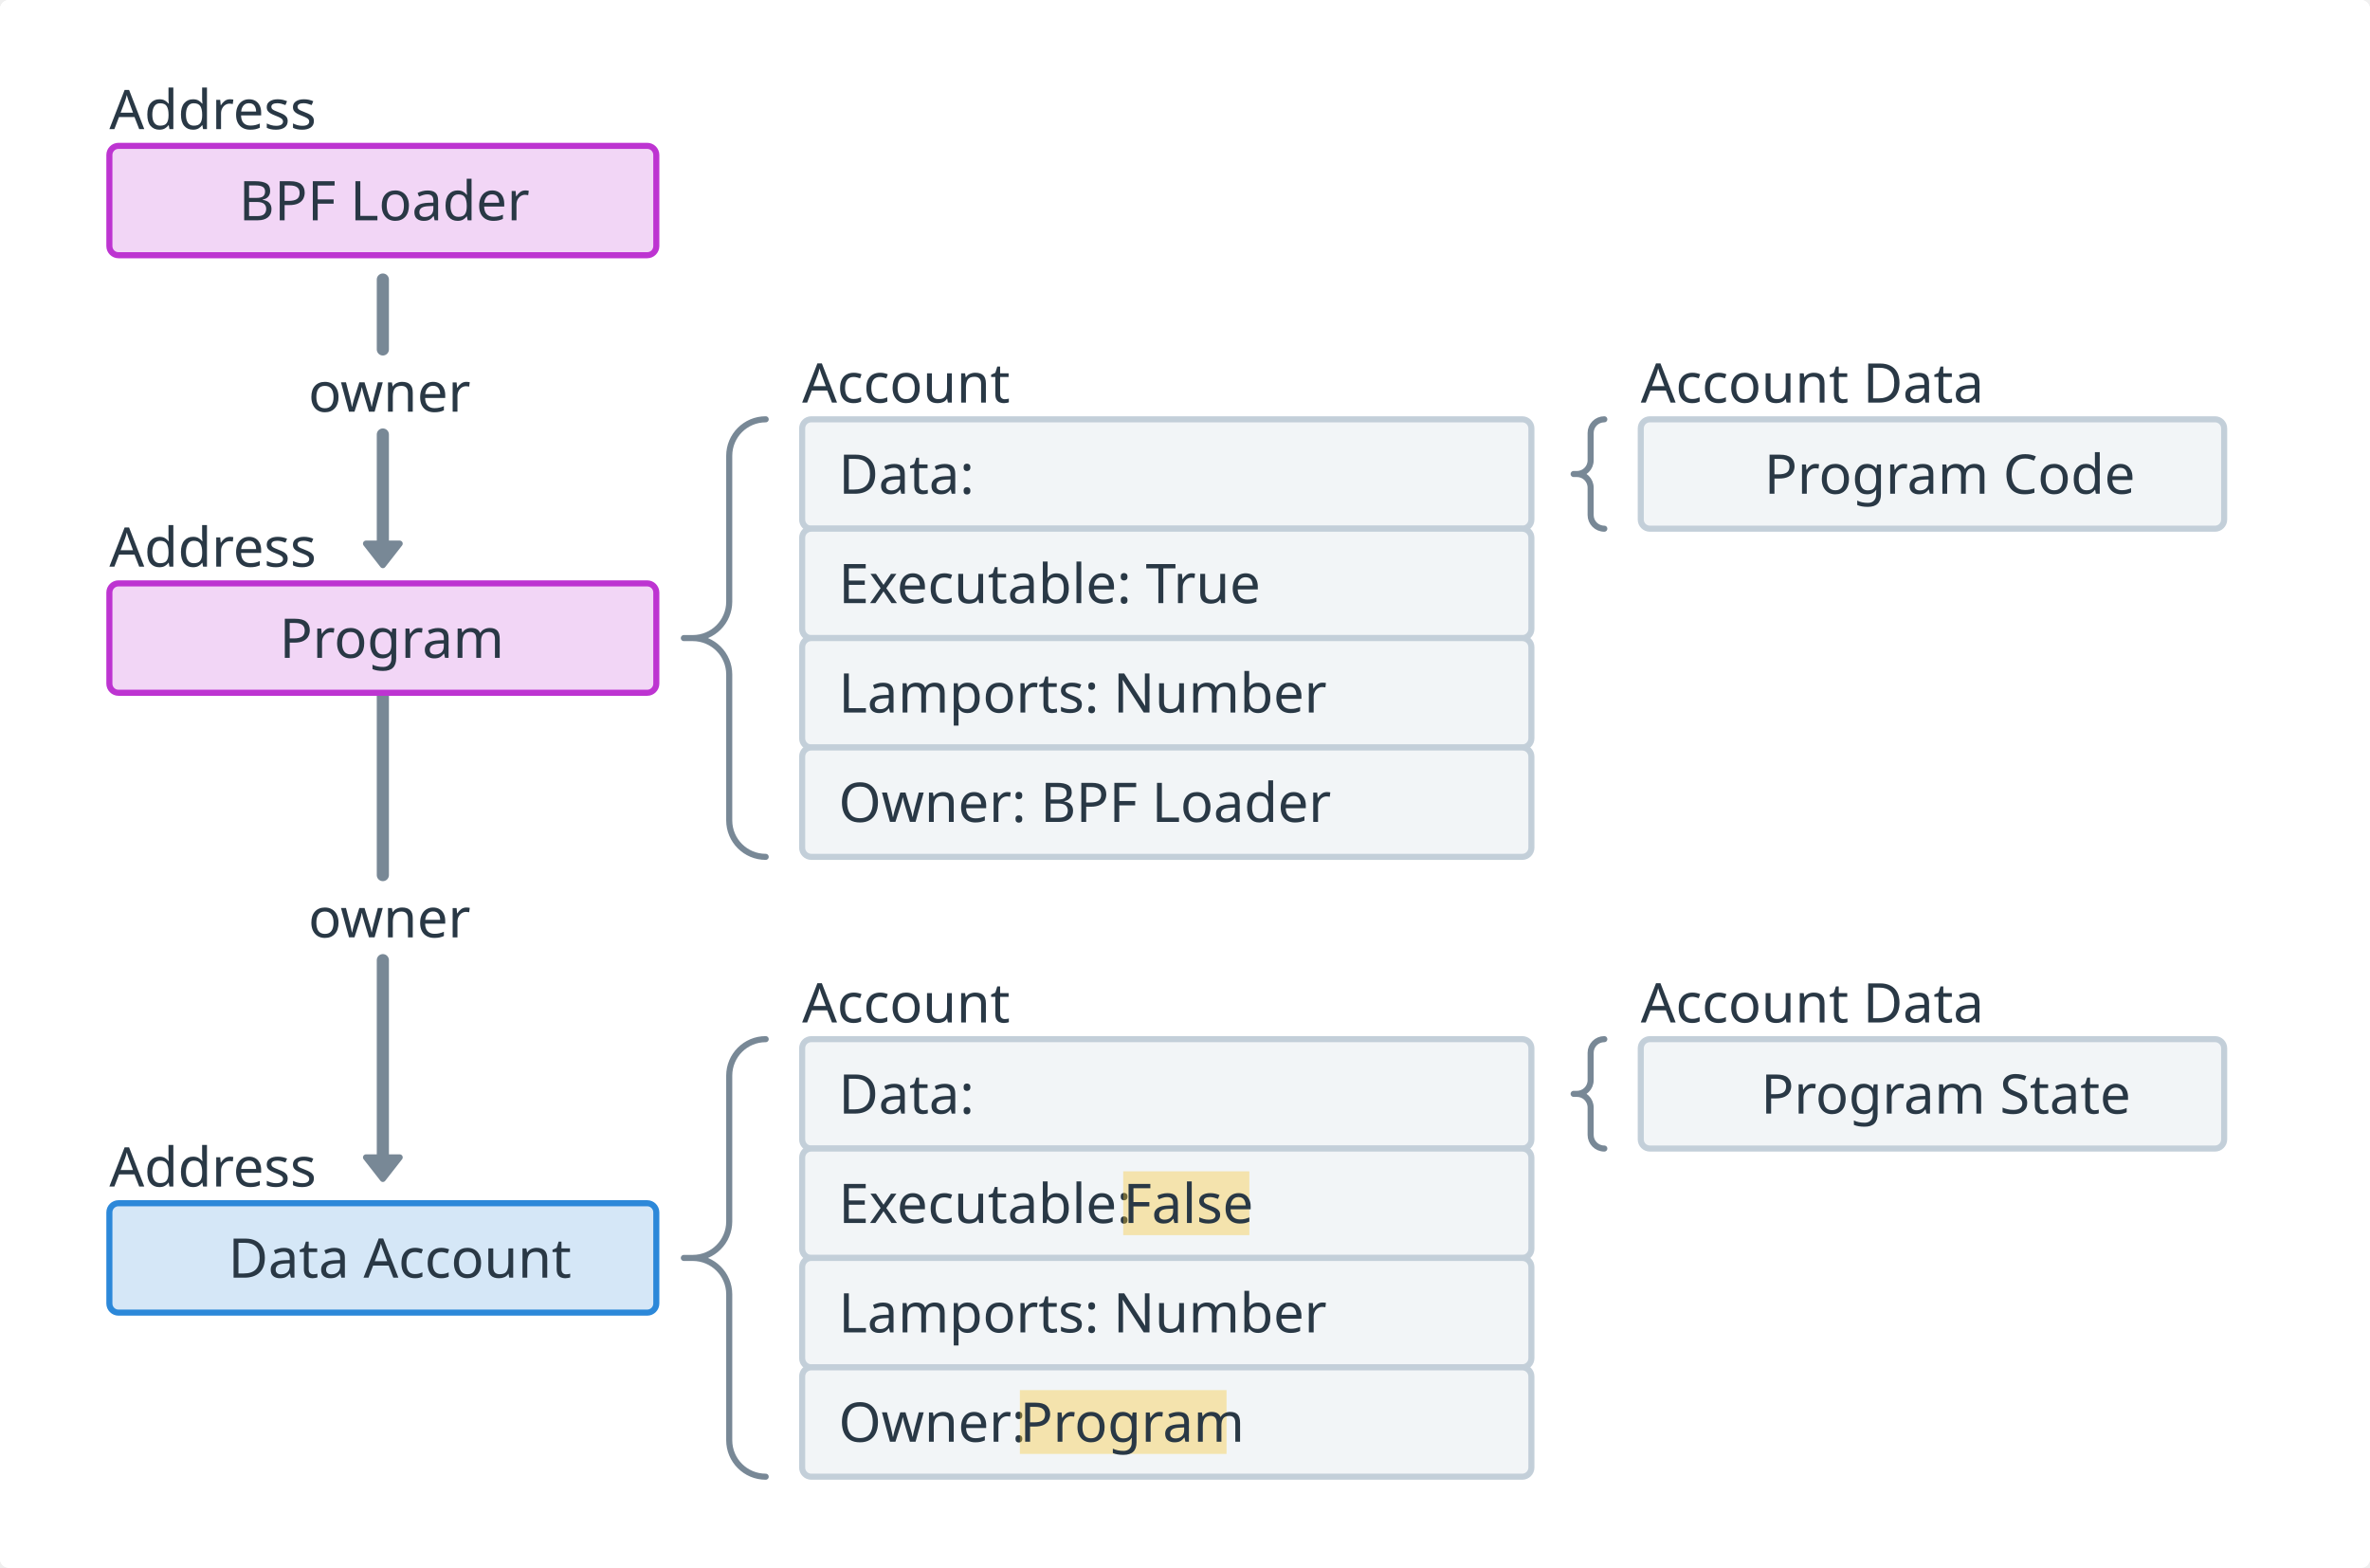
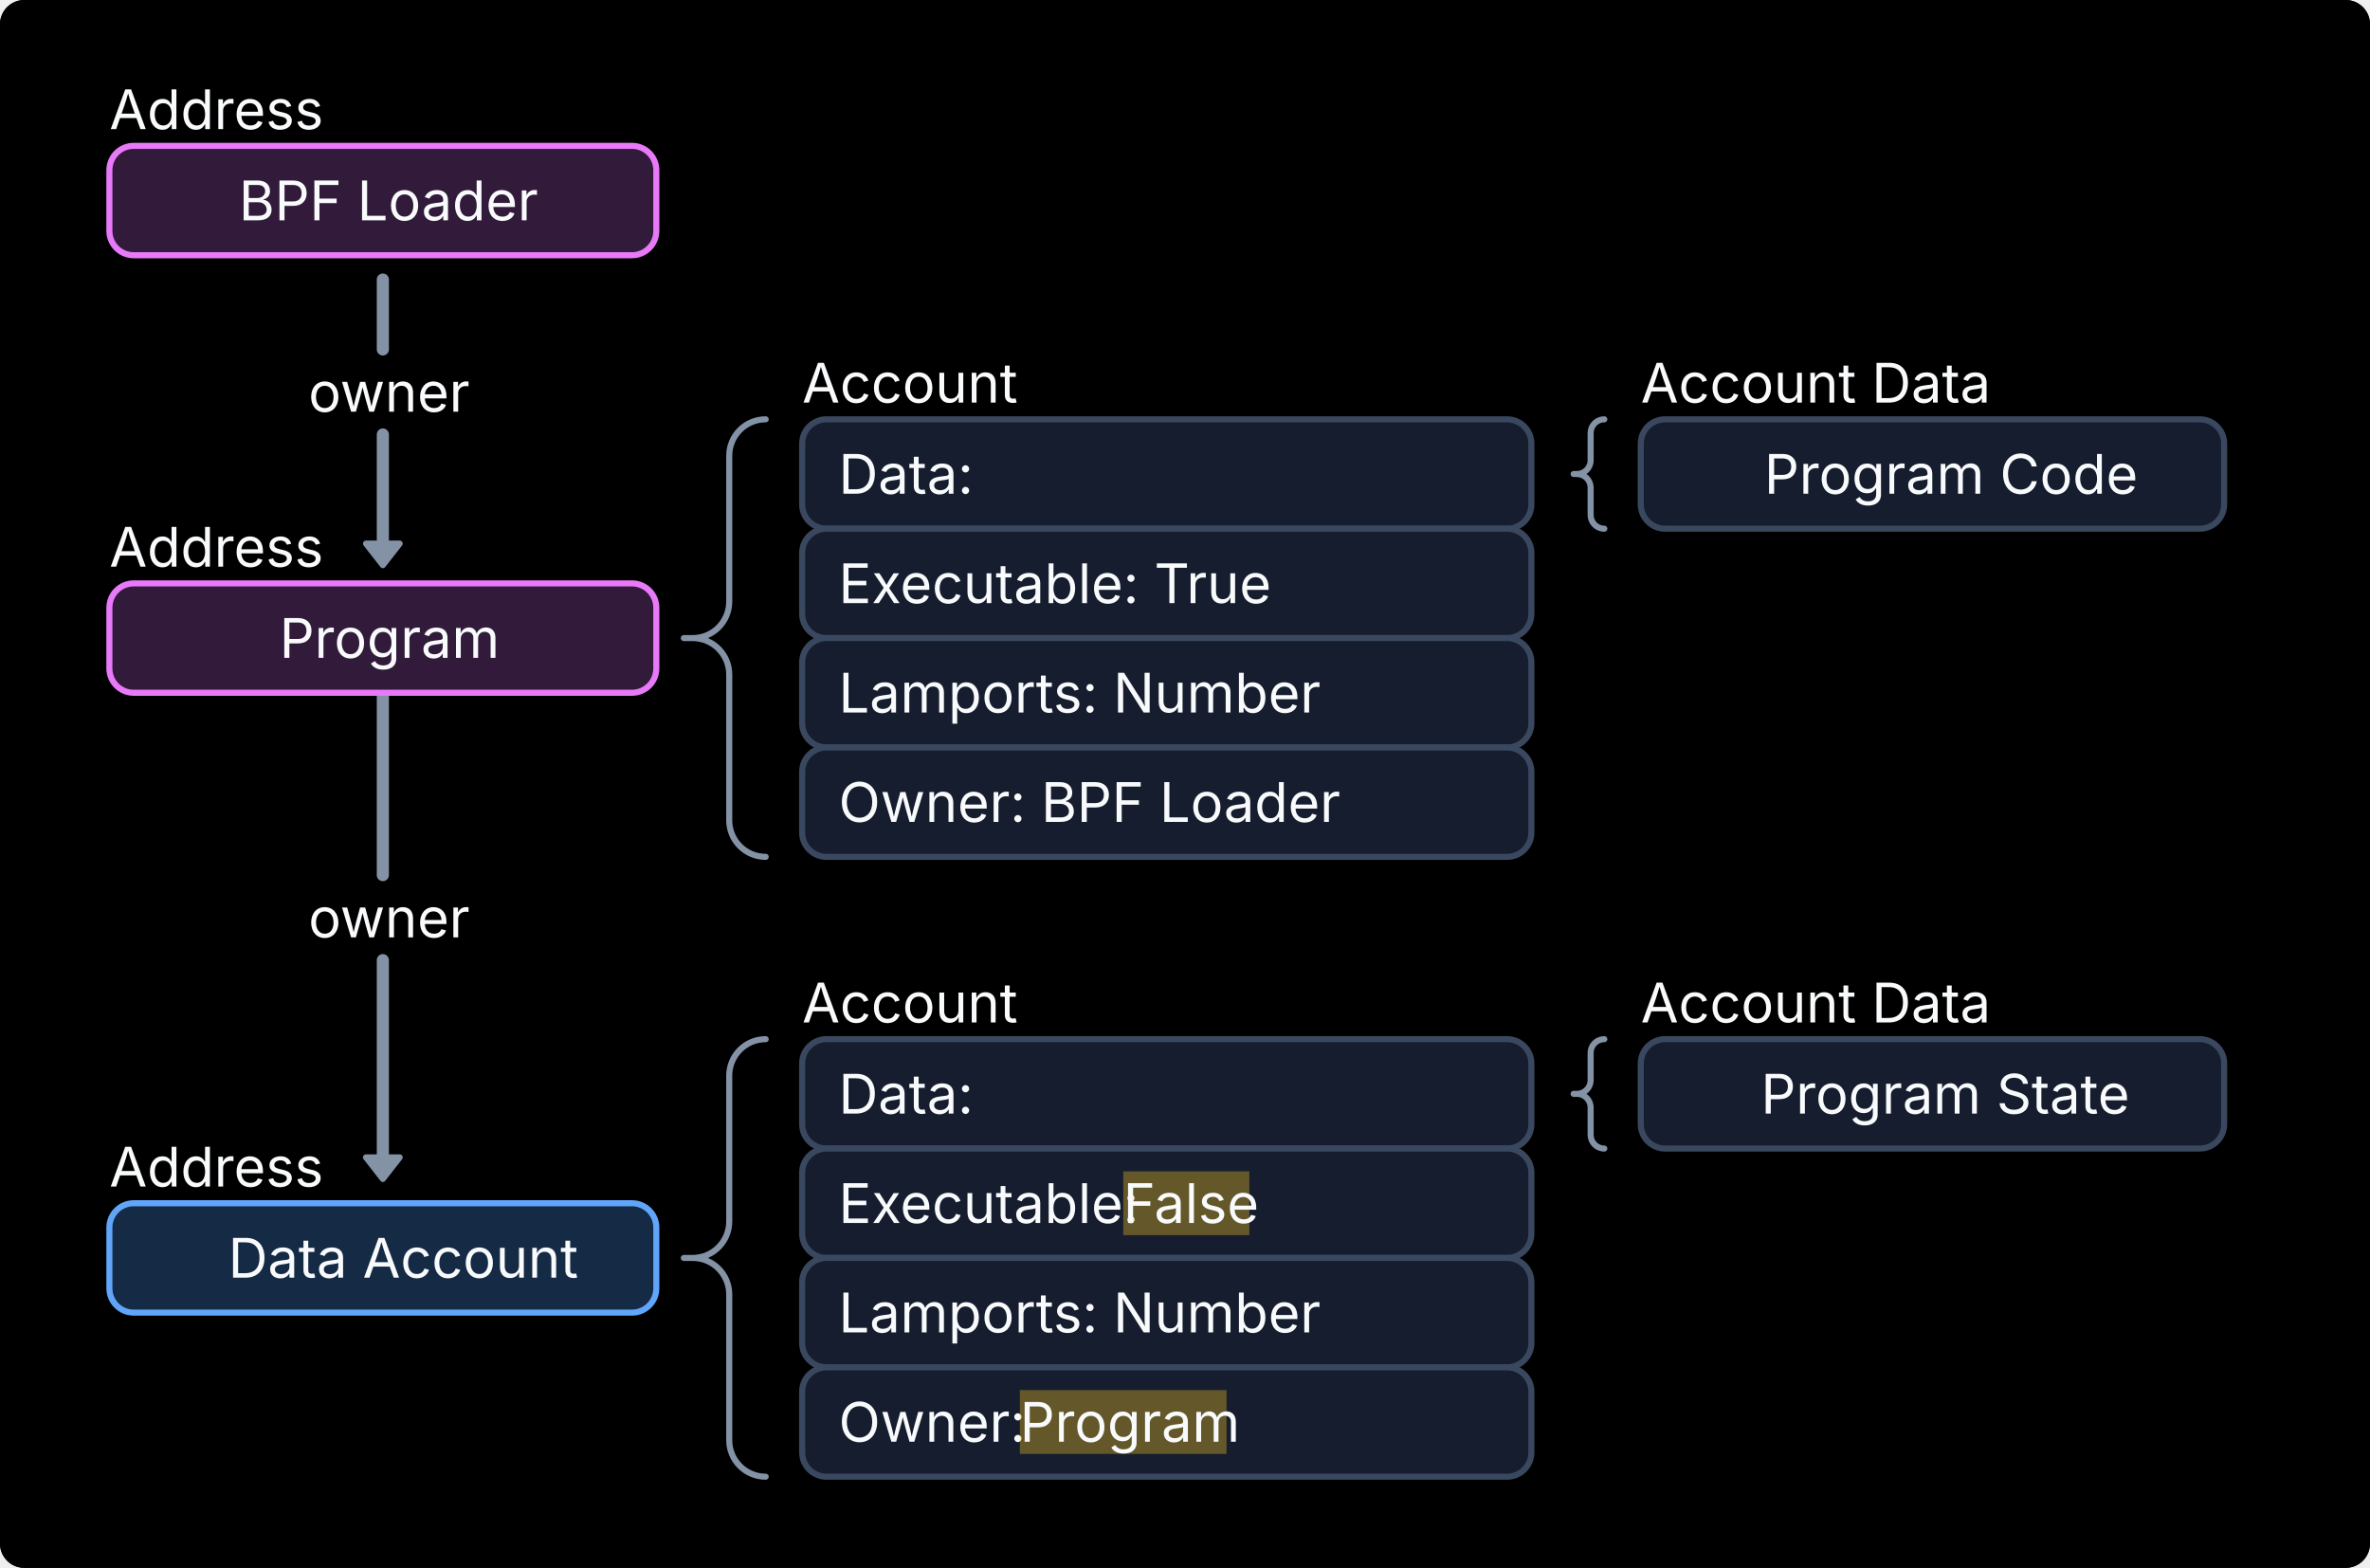
<svg xmlns="http://www.w3.org/2000/svg" version="1.1" viewBox="-168 72 780 516" width="780px" height="516px">
  <defs>
-     <style>@font-face{
-     font-family:"DIN Next";
-     font-weight: 400;
-     src:url("https://whimsical.com/fonts/139e8e25-0eea-4cb4-a5d4-79048803e73d.eot?#iefix");
-     src:url("https://whimsical.com/fonts/139e8e25-0eea-4cb4-a5d4-79048803e73d.eot?#iefix") format("eot"),url("https://whimsical.com/fonts/094b15e3-94bd-435b-a595-d40edfde661a.woff2") format("woff2"),url("https://whimsical.com/fonts/7e5fbe11-4858-4bd1-9ec6-a1d9f9d227aa.woff") format("woff"),url("https://whimsical.com/fonts/0f11eff9-9f05-46f5-9703-027c510065d7.ttf") format("truetype"),url("https://whimsical.com/fonts/48b61978-3f30-4274-823c-5cdcd1876918.svg#48b61978-3f30-4274-823c-5cdcd1876918") format("svg");
- }
- @font-face{
-     font-family:"DIN Next";
-     font-weight: 400;
-     font-style: italic;
-     src:url("https://whimsical.com/fonts/df24d5e8-5087-42fd-99b1-b16042d666c8.eot?#iefix");
-     src:url("https://whimsical.com/fonts/df24d5e8-5087-42fd-99b1-b16042d666c8.eot?#iefix") format("eot"),url("https://whimsical.com/fonts/46251881-ffe9-4bfb-99c7-d6ce3bebaf3e.woff2") format("woff2"),url("https://whimsical.com/fonts/790ebbf2-62c5-4a32-946f-99d405f9243e.woff") format("woff"),url("https://whimsical.com/fonts/d28199e6-0f4a-42df-97f4-606701c6f75a.ttf") format("truetype"),url("https://whimsical.com/fonts/37a462c0-d86e-492c-b9ab-35e6bd417f6c.svg#37a462c0-d86e-492c-b9ab-35e6bd417f6c") format("svg");
- }
- @font-face{
-     font-weight: 500;
-     font-family:"DIN Next";
-     src:url("https://whimsical.com/fonts/c5b058fc-55ce-4e06-a175-5c7d9a7e90f4.eot?#iefix");
-     src:url("https://whimsical.com/fonts/c5b058fc-55ce-4e06-a175-5c7d9a7e90f4.eot?#iefix") format("eot"),url("https://whimsical.com/fonts/7b29ae40-30ff-4f99-a2b9-cde88669fa2f.woff2") format("woff2"),url("https://whimsical.com/fonts/bf73077c-e354-4562-a085-f4703eb1d653.woff") format("woff"),url("https://whimsical.com/fonts/0ffa6947-5317-4d07-b525-14d08a028821.ttf") format("truetype"),url("https://whimsical.com/fonts/9e423e45-5450-4991-a157-dbe6cf61eb4e.svg#9e423e45-5450-4991-a157-dbe6cf61eb4e") format("svg");
- }
- @font-face{
-     font-family:"DIN Next";
-     font-weight: 500;
-     font-style: italic;
-     src:url("https://whimsical.com/fonts/9897c008-fd65-48a4-afc7-36de2fea97b9.eot?#iefix");
-     src:url("https://whimsical.com/fonts/9897c008-fd65-48a4-afc7-36de2fea97b9.eot?#iefix") format("eot"),url("https://whimsical.com/fonts/c7717981-647d-4b76-8817-33062e42d11f.woff2") format("woff2"),url("https://whimsical.com/fonts/b852cd4c-1255-40b1-a2be-73a9105b0155.woff") format("woff"),url("https://whimsical.com/fonts/821b00ad-e741-4e2d-af1a-85594367c8a2.ttf") format("truetype"),url("https://whimsical.com/fonts/d3e3b689-a6b0-45f2-b279-f5e194f87409.svg#d3e3b689-a6b0-45f2-b279-f5e194f87409") format("svg");
- }
- @font-face{
-     font-weight: 700;
-     font-family:"DIN Next";
-     src:url("https://whimsical.com/fonts/81cd3b08-fd39-4ae3-8d05-9d24709eba84.eot?#iefix");
-     src:url("https://whimsical.com/fonts/81cd3b08-fd39-4ae3-8d05-9d24709eba84.eot?#iefix") format("eot"),url("https://whimsical.com/fonts/31704504-4671-47a6-a61e-397f07410d91.woff2") format("woff2"),url("https://whimsical.com/fonts/b8a280da-481f-44a0-8d9c-1bc64bd7227c.woff") format("woff"),url("https://whimsical.com/fonts/276d122a-0fab-447b-9fc0-5d7fb0eafce2.ttf") format("truetype"),url("https://whimsical.com/fonts/8fb8273a-8213-4928-808b-b5bfaf3fd7e9.svg#8fb8273a-8213-4928-808b-b5bfaf3fd7e9") format("svg");
- }
- @font-face{
-     font-family:"DIN Next";
-     font-weight: 700;
-     font-style: italic;
-     src:url("https://whimsical.com/fonts/00cc6df3-ed32-4004-8dd8-1c576600a408.eot?#iefix");
-     src:url("https://whimsical.com/fonts/00cc6df3-ed32-4004-8dd8-1c576600a408.eot?#iefix") format("eot"),url("https://whimsical.com/fonts/4132c4c8-680c-4d6d-9251-a2da38503bbd.woff2") format("woff2"),url("https://whimsical.com/fonts/366401fe-6df4-47be-8f55-8a411cff0dd2.woff") format("woff"),url("https://whimsical.com/fonts/dbe4f7ba-fc16-44a6-a577-571620e9edaf.ttf") format("truetype"),url("https://whimsical.com/fonts/f874edca-ee87-4ccf-8b1d-921fbc3c1c36.svg#f874edca-ee87-4ccf-8b1d-921fbc3c1c36") format("svg");
- }
- 
- @font-face {
-     font-family: 'PFDINMonoPro';
-     src:url('https://whimsical.com/fonts/PFDINMonoPro-Regular.woff') format('woff');
-     font-weight: 400;
- }
- @font-face {
-     font-family: 'PFDINMonoPro';
-     src:url('https://whimsical.com/fonts/PFDINMonoPro-Italic.woff') format('woff');
-     font-style: italic;
-     font-weight: 400;
- }
- @font-face {
-     font-family: 'PFDINMonoPro';
-     src:url('https://whimsical.com/fonts/PFDINMonoPro-Bold.woff') format('woff');
-     font-weight: 700;
- }
- @font-face {
-     font-family: 'PFDINMonoPro';
-     src:url('https://whimsical.com/fonts/PFDINMonoPro-BoldItalic.woff') format('woff');
-     font-style: italic;
-     font-weight: 700;
- }
- * {-webkit-font-smoothing: auto; -moz-osx-font-smoothing: auto;}@media print { svg { width: 100%; height: 100%; } }</style>
+     <style>text{font-family:Diatype,Inter,ui-sans-serif,system-ui,sans-serif}</style>
    <g>
      <filter id="white-fill-shadow" y="-50%" height="200%">
        <feDropShadow dx="0" dy="2" stdDeviation="6" flood-opacity="0.03" flood-color="#000000" />
      </filter>
      <filter id="light-gray-fill-shadow" y="-50%" height="200%">
        <feDropShadow dx="0" dy="2" stdDeviation="6" flood-opacity="0.09" flood-color="#000000" />
      </filter>
      <filter id="yellow-fill-shadow" y="-50%" height="200%">
        <feDropShadow dx="0" dy="2" stdDeviation="6" flood-opacity="0.12" flood-color="#000000" />
      </filter>
      <filter id="fill-shadow" y="-50%" height="200%">
        <feDropShadow dx="0" dy="2" stdDeviation="6" flood-opacity="0.16" flood-color="#000000" />
      </filter>
      <filter id="frame-shadow" y="-50%" height="200%">
        <feDropShadow dx="0" dy="3" stdDeviation="8" flood-opacity="0.06" flood-color="#000000" />
      </filter>
      <filter id="button-shadow" y="-50%" height="200%">
        <feDropShadow dx="0" dy="2" stdDeviation="6" flood-opacity="0.03" flood-color="#000000" />
      </filter>
      <filter id="button-hover-shadow" y="-50%" height="200%">
        <feDropShadow dx="0" dy="2" stdDeviation="6" flood-opacity="0.08" flood-color="#000000" />
      </filter>
      <filter id="badge-shadow" y="-50%" height="200%">
        <feDropShadow dx="0" dy="2" stdDeviation="6" flood-opacity="0.08" flood-color="#000000" />
      </filter>
    </g>
  </defs>
  <g>
-     <rect x="-168" y="72" width="780" height="516" rx="3" ry="3" fill="#FFFFFF" filter="url(#white-fill-shadow)" />
+     <rect x="-168" y="72" width="780" height="516" rx="8" ry="8" fill="#000000" filter="url(#white-fill-shadow)" />
    <g>
-       <rect x="-168" y="72" width="780" height="516" rx="3" ry="3" fill="#FFFFFF" />
+       <rect x="-168" y="72" width="780" height="516" rx="8" ry="8" fill="#000000" />
    </g>
    <g>
      <g>
        <g class="content">
          <g>
            <g>
              <g>
                <g>
                  <g />
-                   <text fill="#293845" hover-props="{}">
-                     <tspan x="96" y="348.5" font-family="DIN Next, system-ui, sans-serif" font-size="18" font-style="normal" font-weight="normal">Account</tspan>
-                   </text>
-                 </g>
-               </g>
-             </g>
-           </g>
-         </g>
-       </g>
-       <g>
-         <g class="content">
-           <g>
-             <g>
-               <g>
-                 <g>
-                   <g />
-                   <text fill="#293845" hover-props="{}">
-                     <tspan x="-132" y="258.5" font-family="DIN Next, system-ui, sans-serif" font-size="18" font-style="normal" font-weight="normal">Address</tspan>
-                   </text>
-                 </g>
-               </g>
-             </g>
-           </g>
-         </g>
-       </g>
-       <g>
-         <g class="content">
-           <g>
-             <g>
-               <g>
-                 <g>
-                   <g />
-                   <text fill="#293845" hover-props="{}">
-                     <tspan x="-132" y="114.5" font-family="DIN Next, system-ui, sans-serif" font-size="18" font-style="normal" font-weight="normal">Address</tspan>
-                   </text>
-                 </g>
-               </g>
-             </g>
-           </g>
-         </g>
-       </g>
-       <g>
-         <g class="content">
-           <g>
-             <g>
-               <g>
-                 <g>
-                   <g />
-                   <text fill="#293845" hover-props="{}">
-                     <tspan x="96" y="204.5" font-family="DIN Next, system-ui, sans-serif" font-size="18" font-style="normal" font-weight="normal">Account</tspan>
+                   <text fill="#f8fafc" hover-props="{}">
+                     <tspan x="96" y="348.5" font-family="Diatype,Inter,ui-sans-serif,system-ui,sans-serif" font-size="18" font-style="normal" font-weight="normal">Account</tspan>
+                   </text>
+                 </g>
+               </g>
+             </g>
+           </g>
+         </g>
+       </g>
+       <g>
+         <g class="content">
+           <g>
+             <g>
+               <g>
+                 <g>
+                   <g />
+                   <text fill="#f8fafc" hover-props="{}">
+                     <tspan x="-132" y="258.5" font-family="Diatype,Inter,ui-sans-serif,system-ui,sans-serif" font-size="18" font-style="normal" font-weight="normal">Address</tspan>
+                   </text>
+                 </g>
+               </g>
+             </g>
+           </g>
+         </g>
+       </g>
+       <g>
+         <g class="content">
+           <g>
+             <g>
+               <g>
+                 <g>
+                   <g />
+                   <text fill="#f8fafc" hover-props="{}">
+                     <tspan x="-132" y="114.5" font-family="Diatype,Inter,ui-sans-serif,system-ui,sans-serif" font-size="18" font-style="normal" font-weight="normal">Address</tspan>
+                   </text>
+                 </g>
+               </g>
+             </g>
+           </g>
+         </g>
+       </g>
+       <g>
+         <g class="content">
+           <g>
+             <g>
+               <g>
+                 <g>
+                   <g />
+                   <text fill="#f8fafc" hover-props="{}">
+                     <tspan x="96" y="204.5" font-family="Diatype,Inter,ui-sans-serif,system-ui,sans-serif" font-size="18" font-style="normal" font-weight="normal">Account</tspan>
                  </text>
                </g>
              </g>
            </g>
          </g>
        </g>
      </g>
      <g>
        <g>
          <path d="M84,210c-6.627,0 -12,5.373 -12,12c0,6.627 0,41.373 0,48c0,6.627 -5.373,12 -12,12c-6.627,0 0,0 0,0c0,0 -6.627,0 0,0c6.627,0 12,5.373 12,12c0,6.627 0,41.373 0,48c0,6.627 5.373,12 12,12" fill="rgba(0,0,0,0)" />
-           <path d="M84,210c-6.627,0 -12,5.373 -12,12c0,6.627 0,41.373 0,48c0,6.627 -5.373,12 -12,12c-6.627,0 0,0 0,0c0,0 -6.627,0 0,0c6.627,0 12,5.373 12,12c0,6.627 0,41.373 0,48c0,6.627 5.373,12 12,12" fill="none" stroke="#788896" stroke-linecap="round" stroke-linejoin="round" stroke-width="2" />
-         </g>
-       </g>
-       <g>
-         <g>
-           <rect x="96" y="210" width="240" height="36" rx="3" ry="3" fill="#F2F5F7" />
-           <rect y="210" rx="3" stroke="#C3CFD9" fill="none" stroke-linejoin="round" width="240" stroke-linecap="round" stroke-width="2" x="96" ry="3" height="36" />
-           <g class="content">
-             <g>
-               <g>
-                 <g>
-                   <g>
-                     <g />
-                     <text fill="#293845" hover-props="{}">
-                       <tspan x="108" y="234.5" font-family="DIN Next, system-ui, sans-serif" font-size="18" font-style="normal" font-weight="normal">Data:</tspan>
-                     </text>
-                   </g>
-                 </g>
-               </g>
-             </g>
-           </g>
-         </g>
-       </g>
-       <g>
-         <g>
-           <rect x="96" y="246" width="240" height="36" rx="3" ry="3" fill="#F2F5F7" />
-           <rect y="246" rx="3" stroke="#C3CFD9" fill="none" stroke-linejoin="round" width="240" stroke-linecap="round" stroke-width="2" x="96" ry="3" height="36" />
-           <g class="content">
-             <g>
-               <g>
-                 <g>
-                   <g>
-                     <g />
-                     <text fill="#293845" hover-props="{}">
-                       <tspan x="108" y="270.5" font-family="DIN Next, system-ui, sans-serif" font-size="18" font-style="normal" font-weight="normal">Executable: True</tspan>
-                     </text>
-                   </g>
-                 </g>
-               </g>
-             </g>
-           </g>
-         </g>
-       </g>
-       <g>
-         <g>
-           <rect x="96" y="282" width="240" height="36" rx="3" ry="3" fill="#F2F5F7" />
-           <rect y="282" rx="3" stroke="#C3CFD9" fill="none" stroke-linejoin="round" width="240" stroke-linecap="round" stroke-width="2" x="96" ry="3" height="36" />
-           <g class="content">
-             <g>
-               <g>
-                 <g>
-                   <g>
-                     <g />
-                     <text fill="#293845" hover-props="{}">
-                       <tspan x="108" y="306.5" font-family="DIN Next, system-ui, sans-serif" font-size="18" font-style="normal" font-weight="normal">Lamports: Number</tspan>
-                     </text>
-                   </g>
-                 </g>
-               </g>
-             </g>
-           </g>
-         </g>
-       </g>
-       <g>
-         <g>
-           <rect x="96" y="318" width="240" height="36" rx="3" ry="3" fill="#F2F5F7" />
-           <rect y="318" rx="3" stroke="#C3CFD9" fill="none" stroke-linejoin="round" width="240" stroke-linecap="round" stroke-width="2" x="96" ry="3" height="36" />
-           <g class="content">
-             <g>
-               <g>
-                 <g>
-                   <g>
-                     <g />
-                     <text fill="#293845" hover-props="{}">
-                       <tspan x="108" y="342.5" font-family="DIN Next, system-ui, sans-serif" font-size="18" font-style="normal" font-weight="normal">Owner: BPF Loader</tspan>
-                     </text>
-                   </g>
-                 </g>
-               </g>
-             </g>
-           </g>
-         </g>
-       </g>
-       <g>
-         <g>
-           <rect x="-132" y="120" width="180" height="36" rx="3" ry="3" fill="#f2d6f6" />
-           <rect y="120" rx="3" stroke="#BD34D1" fill="none" stroke-linejoin="round" width="180" stroke-linecap="round" stroke-width="2" x="-132" ry="3" height="36" />
-           <g class="content">
-             <g>
-               <g>
-                 <g>
-                   <g>
-                     <g />
-                     <text fill="#293845" hover-props="{}">
-                       <tspan x="-89.385" y="144.5" font-family="DIN Next, system-ui, sans-serif" font-size="18" font-style="normal" font-weight="normal">BPF Loader </tspan>
+           <path d="M84,210c-6.627,0 -12,5.373 -12,12c0,6.627 0,41.373 0,48c0,6.627 -5.373,12 -12,12c-6.627,0 0,0 0,0c0,0 -6.627,0 0,0c6.627,0 12,5.373 12,12c0,6.627 0,41.373 0,48c0,6.627 5.373,12 12,12" fill="none" stroke="#8492a6" stroke-linecap="round" stroke-linejoin="round" stroke-width="2" />
+         </g>
+       </g>
+       <g>
+         <g>
+           <rect x="96" y="210" width="240" height="36" rx="8" ry="8" fill="#151d2e" />
+           <rect y="210" rx="8" stroke="#3a485f" fill="none" stroke-linejoin="round" width="240" stroke-linecap="round" stroke-width="2" x="96" ry="8" height="36" />
+           <g class="content">
+             <g>
+               <g>
+                 <g>
+                   <g>
+                     <g />
+                     <text fill="#f8fafc" hover-props="{}">
+                       <tspan x="108" y="234.5" font-family="Diatype,Inter,ui-sans-serif,system-ui,sans-serif" font-size="18" font-style="normal" font-weight="normal">Data:</tspan>
+                     </text>
+                   </g>
+                 </g>
+               </g>
+             </g>
+           </g>
+         </g>
+       </g>
+       <g>
+         <g>
+           <rect x="96" y="246" width="240" height="36" rx="8" ry="8" fill="#151d2e" />
+           <rect y="246" rx="8" stroke="#3a485f" fill="none" stroke-linejoin="round" width="240" stroke-linecap="round" stroke-width="2" x="96" ry="8" height="36" />
+           <g class="content">
+             <g>
+               <g>
+                 <g>
+                   <g>
+                     <g />
+                     <text fill="#f8fafc" hover-props="{}">
+                       <tspan x="108" y="270.5" font-family="Diatype,Inter,ui-sans-serif,system-ui,sans-serif" font-size="18" font-style="normal" font-weight="normal">Executable: True</tspan>
+                     </text>
+                   </g>
+                 </g>
+               </g>
+             </g>
+           </g>
+         </g>
+       </g>
+       <g>
+         <g>
+           <rect x="96" y="282" width="240" height="36" rx="8" ry="8" fill="#151d2e" />
+           <rect y="282" rx="8" stroke="#3a485f" fill="none" stroke-linejoin="round" width="240" stroke-linecap="round" stroke-width="2" x="96" ry="8" height="36" />
+           <g class="content">
+             <g>
+               <g>
+                 <g>
+                   <g>
+                     <g />
+                     <text fill="#f8fafc" hover-props="{}">
+                       <tspan x="108" y="306.5" font-family="Diatype,Inter,ui-sans-serif,system-ui,sans-serif" font-size="18" font-style="normal" font-weight="normal">Lamports: Number</tspan>
+                     </text>
+                   </g>
+                 </g>
+               </g>
+             </g>
+           </g>
+         </g>
+       </g>
+       <g>
+         <g>
+           <rect x="96" y="318" width="240" height="36" rx="8" ry="8" fill="#151d2e" />
+           <rect y="318" rx="8" stroke="#3a485f" fill="none" stroke-linejoin="round" width="240" stroke-linecap="round" stroke-width="2" x="96" ry="8" height="36" />
+           <g class="content">
+             <g>
+               <g>
+                 <g>
+                   <g>
+                     <g />
+                     <text fill="#f8fafc" hover-props="{}">
+                       <tspan x="108" y="342.5" font-family="Diatype,Inter,ui-sans-serif,system-ui,sans-serif" font-size="18" font-style="normal" font-weight="normal">Owner: BPF Loader</tspan>
+                     </text>
+                   </g>
+                 </g>
+               </g>
+             </g>
+           </g>
+         </g>
+       </g>
+       <g>
+         <g>
+           <rect x="-132" y="120" width="180" height="36" rx="8" ry="8" fill="#321a3a" />
+           <rect y="120" rx="8" stroke="#e879f9" fill="none" stroke-linejoin="round" width="180" stroke-linecap="round" stroke-width="2" x="-132" ry="8" height="36" />
+           <g class="content">
+             <g>
+               <g>
+                 <g>
+                   <g>
+                     <g />
+                     <text fill="#f8fafc" hover-props="{}">
+                       <tspan x="-89.385" y="144.5" font-family="Diatype,Inter,ui-sans-serif,system-ui,sans-serif" font-size="18" font-style="normal" font-weight="normal">BPF Loader </tspan>
                    </text>
                  </g>
                </g>
              </g>
            </g>
          </g>
        </g>
      </g>
      <g>
        <g>
          <path d="M360,210c-2.485,0 -4.5,2.015 -4.5,4.5c0,2.485 0,6.515 0,9c0,2.485 -2.015,4.5 -4.5,4.5c-2.485,0 0,0 0,0c0,0 -2.485,0 0,0c2.485,0 4.5,2.015 4.5,4.5c0,2.485 0,6.515 0,9c0,2.485 2.015,4.5 4.5,4.5" fill="rgba(0,0,0,0)" />
-           <path d="M360,210c-2.485,0 -4.5,2.015 -4.5,4.5c0,2.485 0,6.515 0,9c0,2.485 -2.015,4.5 -4.5,4.5c-2.485,0 0,0 0,0c0,0 -2.485,0 0,0c2.485,0 4.5,2.015 4.5,4.5c0,2.485 0,6.515 0,9c0,2.485 2.015,4.5 4.5,4.5" fill="none" stroke="#788896" stroke-linecap="round" stroke-linejoin="round" stroke-width="2" />
-         </g>
-       </g>
-       <g>
-         <g>
-           <rect x="372" y="210" width="192" height="36" rx="3" ry="3" fill="#F2F5F7" />
-           <rect y="210" rx="3" stroke="#C3CFD9" fill="none" stroke-linejoin="round" width="192" stroke-linecap="round" stroke-width="2" x="372" ry="3" height="36" />
-           <g class="content">
-             <g>
-               <g>
-                 <g>
-                   <g>
-                     <g />
-                     <text fill="#293845" hover-props="{}">
-                       <tspan x="412.641" y="234.5" font-family="DIN Next, system-ui, sans-serif" font-size="18" font-style="normal" font-weight="normal">Program Code</tspan>
-                     </text>
-                   </g>
-                 </g>
-               </g>
-             </g>
-           </g>
-         </g>
-       </g>
-       <g>
-         <g class="content">
-           <g>
-             <g>
-               <g>
-                 <g>
-                   <g />
-                   <text fill="#293845" hover-props="{}">
-                     <tspan x="372" y="408.5" font-family="DIN Next, system-ui, sans-serif" font-size="18" font-style="normal" font-weight="normal">Account Data</tspan>
-                   </text>
-                 </g>
-               </g>
-             </g>
-           </g>
-         </g>
-       </g>
-       <g>
-         <g class="content">
-           <g>
-             <g>
-               <g>
-                 <g>
-                   <g />
-                   <text fill="#293845" hover-props="{}">
-                     <tspan x="372" y="204.5" font-family="DIN Next, system-ui, sans-serif" font-size="18" font-style="normal" font-weight="normal">Account Data</tspan>
-                   </text>
-                 </g>
-               </g>
-             </g>
-           </g>
-         </g>
-       </g>
-       <g>
-         <g>
-           <path d="M-42,164v23M-42,215v39" fill="none" stroke="#788896" stroke-linecap="round" stroke-linejoin="round" stroke-width="4" />
-           <polygon points="-36.459,250.908 -42,258 -47.541,250.908" fill="#788896" stroke="#788896" stroke-width="2" stroke-linecap="round" stroke-linejoin="round" />
-           <g class="content">
-             <g>
-               <g>
-                 <g>
-                   <g>
-                     <g />
-                     <text fill="#293845" hover-props="{}">
-                       <tspan x="-66.507" y="207.5" font-family="DIN Next, system-ui, sans-serif" font-size="18" font-style="normal" font-weight="normal">owner</tspan>
-                     </text>
-                   </g>
-                 </g>
-               </g>
-             </g>
-           </g>
-         </g>
-       </g>
-       <g>
-         <g class="content">
-           <g>
-             <g>
-               <g>
-                 <g>
-                   <g />
-                   <text fill="#293845" hover-props="{}">
-                     <tspan x="-132" y="462.5" font-family="DIN Next, system-ui, sans-serif" font-size="18" font-style="normal" font-weight="normal">Address</tspan>
-                   </text>
-                 </g>
-               </g>
-             </g>
-           </g>
-         </g>
-       </g>
-       <g>
-         <g>
-           <rect x="-132" y="468" width="180" height="36" rx="3" ry="3" fill="#d5e7f7" />
-           <rect y="468" rx="3" stroke="#2C88D9" fill="none" stroke-linejoin="round" width="180" stroke-linecap="round" stroke-width="2" x="-132" ry="3" height="36" />
-           <g class="content">
-             <g>
-               <g>
-                 <g>
-                   <g>
-                     <g />
-                     <text fill="#293845" hover-props="{}">
-                       <tspan x="-92.877" y="492.5" font-family="DIN Next, system-ui, sans-serif" font-size="18" font-style="normal" font-weight="normal">Data Account</tspan>
+           <path d="M360,210c-2.485,0 -4.5,2.015 -4.5,4.5c0,2.485 0,6.515 0,9c0,2.485 -2.015,4.5 -4.5,4.5c-2.485,0 0,0 0,0c0,0 -2.485,0 0,0c2.485,0 4.5,2.015 4.5,4.5c0,2.485 0,6.515 0,9c0,2.485 2.015,4.5 4.5,4.5" fill="none" stroke="#8492a6" stroke-linecap="round" stroke-linejoin="round" stroke-width="2" />
+         </g>
+       </g>
+       <g>
+         <g>
+           <rect x="372" y="210" width="192" height="36" rx="8" ry="8" fill="#151d2e" />
+           <rect y="210" rx="8" stroke="#3a485f" fill="none" stroke-linejoin="round" width="192" stroke-linecap="round" stroke-width="2" x="372" ry="8" height="36" />
+           <g class="content">
+             <g>
+               <g>
+                 <g>
+                   <g>
+                     <g />
+                     <text fill="#f8fafc" hover-props="{}">
+                       <tspan x="412.641" y="234.5" font-family="Diatype,Inter,ui-sans-serif,system-ui,sans-serif" font-size="18" font-style="normal" font-weight="normal">Program Code</tspan>
+                     </text>
+                   </g>
+                 </g>
+               </g>
+             </g>
+           </g>
+         </g>
+       </g>
+       <g>
+         <g class="content">
+           <g>
+             <g>
+               <g>
+                 <g>
+                   <g />
+                   <text fill="#f8fafc" hover-props="{}">
+                     <tspan x="372" y="408.5" font-family="Diatype,Inter,ui-sans-serif,system-ui,sans-serif" font-size="18" font-style="normal" font-weight="normal">Account Data</tspan>
+                   </text>
+                 </g>
+               </g>
+             </g>
+           </g>
+         </g>
+       </g>
+       <g>
+         <g class="content">
+           <g>
+             <g>
+               <g>
+                 <g>
+                   <g />
+                   <text fill="#f8fafc" hover-props="{}">
+                     <tspan x="372" y="204.5" font-family="Diatype,Inter,ui-sans-serif,system-ui,sans-serif" font-size="18" font-style="normal" font-weight="normal">Account Data</tspan>
+                   </text>
+                 </g>
+               </g>
+             </g>
+           </g>
+         </g>
+       </g>
+       <g>
+         <g>
+           <path d="M-42,164v23M-42,215v39" fill="none" stroke="#8492a6" stroke-linecap="round" stroke-linejoin="round" stroke-width="4" />
+           <polygon points="-36.459,250.908 -42,258 -47.541,250.908" fill="#8492a6" stroke="#8492a6" stroke-width="2" stroke-linecap="round" stroke-linejoin="round" />
+           <g class="content">
+             <g>
+               <g>
+                 <g>
+                   <g>
+                     <g />
+                     <text fill="#f8fafc" hover-props="{}">
+                       <tspan x="-66.507" y="207.5" font-family="Diatype,Inter,ui-sans-serif,system-ui,sans-serif" font-size="18" font-style="normal" font-weight="normal">owner</tspan>
+                     </text>
+                   </g>
+                 </g>
+               </g>
+             </g>
+           </g>
+         </g>
+       </g>
+       <g>
+         <g class="content">
+           <g>
+             <g>
+               <g>
+                 <g>
+                   <g />
+                   <text fill="#f8fafc" hover-props="{}">
+                     <tspan x="-132" y="462.5" font-family="Diatype,Inter,ui-sans-serif,system-ui,sans-serif" font-size="18" font-style="normal" font-weight="normal">Address</tspan>
+                   </text>
+                 </g>
+               </g>
+             </g>
+           </g>
+         </g>
+       </g>
+       <g>
+         <g>
+           <rect x="-132" y="468" width="180" height="36" rx="8" ry="8" fill="#152a44" />
+           <rect y="468" rx="8" stroke="#60a5fa" fill="none" stroke-linejoin="round" width="180" stroke-linecap="round" stroke-width="2" x="-132" ry="8" height="36" />
+           <g class="content">
+             <g>
+               <g>
+                 <g>
+                   <g>
+                     <g />
+                     <text fill="#f8fafc" hover-props="{}">
+                       <tspan x="-92.877" y="492.5" font-family="Diatype,Inter,ui-sans-serif,system-ui,sans-serif" font-size="18" font-style="normal" font-weight="normal">Data Account</tspan>
                    </text>
                  </g>
                </g>
              </g>
            </g>
          </g>
        </g>
      </g>
      <g>
        <g>
          <path d="M84,414c-6.627,0 -12,5.373 -12,12c0,6.627 0,41.373 0,48c0,6.627 -5.373,12 -12,12c-6.627,0 0,0 0,0c0,0 -6.627,0 0,0c6.627,0 12,5.373 12,12c0,6.627 0,41.373 0,48c0,6.627 5.373,12 12,12" fill="rgba(0,0,0,0)" />
-           <path d="M84,414c-6.627,0 -12,5.373 -12,12c0,6.627 0,41.373 0,48c0,6.627 -5.373,12 -12,12c-6.627,0 0,0 0,0c0,0 -6.627,0 0,0c6.627,0 12,5.373 12,12c0,6.627 0,41.373 0,48c0,6.627 5.373,12 12,12" fill="none" stroke="#788896" stroke-linecap="round" stroke-linejoin="round" stroke-width="2" />
-         </g>
-       </g>
-       <g>
-         <g>
-           <rect x="96" y="414" width="240" height="36" rx="3" ry="3" fill="#F2F5F7" />
-           <rect y="414" rx="3" stroke="#C3CFD9" fill="none" stroke-linejoin="round" width="240" stroke-linecap="round" stroke-width="2" x="96" ry="3" height="36" />
-           <g class="content">
-             <g>
-               <g>
-                 <g>
-                   <g>
-                     <g />
-                     <text fill="#293845" hover-props="{}">
-                       <tspan x="108" y="438.5" font-family="DIN Next, system-ui, sans-serif" font-size="18" font-style="normal" font-weight="normal">Data:</tspan>
-                     </text>
-                   </g>
-                 </g>
-               </g>
-             </g>
-           </g>
-         </g>
-       </g>
-       <g>
-         <g>
-           <rect x="96" y="450" width="240" height="36" rx="3" ry="3" fill="#F2F5F7" />
-           <rect y="450" rx="3" stroke="#C3CFD9" fill="none" stroke-linejoin="round" width="240" stroke-linecap="round" stroke-width="2" x="96" ry="3" height="36" />
-           <g class="content">
-             <g>
-               <g>
-                 <g>
-                   <g>
-                     <g />
-                     <text fill="#293845" hover-props="{}">
-                       <tspan x="108" y="474.5" font-family="DIN Next, system-ui, sans-serif" font-size="18" font-style="normal" font-weight="normal">Executable: </tspan>
+           <path d="M84,414c-6.627,0 -12,5.373 -12,12c0,6.627 0,41.373 0,48c0,6.627 -5.373,12 -12,12c-6.627,0 0,0 0,0c0,0 -6.627,0 0,0c6.627,0 12,5.373 12,12c0,6.627 0,41.373 0,48c0,6.627 5.373,12 12,12" fill="none" stroke="#8492a6" stroke-linecap="round" stroke-linejoin="round" stroke-width="2" />
+         </g>
+       </g>
+       <g>
+         <g>
+           <rect x="96" y="414" width="240" height="36" rx="8" ry="8" fill="#151d2e" />
+           <rect y="414" rx="8" stroke="#3a485f" fill="none" stroke-linejoin="round" width="240" stroke-linecap="round" stroke-width="2" x="96" ry="8" height="36" />
+           <g class="content">
+             <g>
+               <g>
+                 <g>
+                   <g>
+                     <g />
+                     <text fill="#f8fafc" hover-props="{}">
+                       <tspan x="108" y="438.5" font-family="Diatype,Inter,ui-sans-serif,system-ui,sans-serif" font-size="18" font-style="normal" font-weight="normal">Data:</tspan>
+                     </text>
+                   </g>
+                 </g>
+               </g>
+             </g>
+           </g>
+         </g>
+       </g>
+       <g>
+         <g>
+           <rect x="96" y="450" width="240" height="36" rx="8" ry="8" fill="#151d2e" />
+           <rect y="450" rx="8" stroke="#3a485f" fill="none" stroke-linejoin="round" width="240" stroke-linecap="round" stroke-width="2" x="96" ry="8" height="36" />
+           <g class="content">
+             <g>
+               <g>
+                 <g>
+                   <g>
+                     <g />
+                     <text fill="#f8fafc" hover-props="{}">
+                       <tspan x="108" y="474.5" font-family="Diatype,Inter,ui-sans-serif,system-ui,sans-serif" font-size="18" font-style="normal" font-weight="normal">Executable: </tspan>
                    </text>
                  </g>
                  <g id="12-1">
                    <g>
                      <g>
                        <g>
                          <path d="M 243.18 457.5 L 243.18 457.5 L 243.18 478.5 C 243.18 478.5  243.18 478.5  243.18 478.5 L 243.18 478.5 L 201.672 478.5 C 201.672 478.5  201.672 478.5  201.672 478.5 L 201.672 478.5 L 201.672 457.5 C 201.672 457.5  201.672 457.5  201.672 457.5 L 201.672 457.5 L 243.18 457.5 C 243.18 457.5  243.18 457.5  243.18 457.5 L 243.18 457.5 z" fill="rgba(247,195,36,0.35)" />
                        </g>
                      </g>
                      <g />
-                       <text fill="#293845" hover-props="{}">
-                         <tspan x="201.672" y="474.5" font-family="DIN Next, system-ui, sans-serif" font-size="18" font-style="normal" font-weight="normal">False</tspan>
+                       <text fill="#f8fafc" hover-props="{}">
+                         <tspan x="201.672" y="474.5" font-family="Diatype,Inter,ui-sans-serif,system-ui,sans-serif" font-size="18" font-style="normal" font-weight="normal">False</tspan>
                      </text>
                    </g>
                  </g>
                </g>
              </g>
            </g>
          </g>
        </g>
      </g>
      <g>
        <g>
-           <rect x="96" y="486" width="240" height="36" rx="3" ry="3" fill="#F2F5F7" />
-           <rect y="486" rx="3" stroke="#C3CFD9" fill="none" stroke-linejoin="round" width="240" stroke-linecap="round" stroke-width="2" x="96" ry="3" height="36" />
-           <g class="content">
-             <g>
-               <g>
-                 <g>
-                   <g>
-                     <g />
-                     <text fill="#293845" hover-props="{}">
-                       <tspan x="108" y="510.5" font-family="DIN Next, system-ui, sans-serif" font-size="18" font-style="normal" font-weight="normal">Lamports: Number</tspan>
-                     </text>
-                   </g>
-                 </g>
-               </g>
-             </g>
-           </g>
-         </g>
-       </g>
-       <g>
-         <g>
-           <rect x="96" y="522" width="240" height="36" rx="3" ry="3" fill="#F2F5F7" />
-           <rect y="522" rx="3" stroke="#C3CFD9" fill="none" stroke-linejoin="round" width="240" stroke-linecap="round" stroke-width="2" x="96" ry="3" height="36" />
-           <g class="content">
-             <g>
-               <g>
-                 <g>
-                   <g>
-                     <g />
-                     <text fill="#293845" hover-props="{}">
-                       <tspan x="108" y="546.5" font-family="DIN Next, system-ui, sans-serif" font-size="18" font-style="normal" font-weight="normal">Owner: </tspan>
+           <rect x="96" y="486" width="240" height="36" rx="8" ry="8" fill="#151d2e" />
+           <rect y="486" rx="8" stroke="#3a485f" fill="none" stroke-linejoin="round" width="240" stroke-linecap="round" stroke-width="2" x="96" ry="8" height="36" />
+           <g class="content">
+             <g>
+               <g>
+                 <g>
+                   <g>
+                     <g />
+                     <text fill="#f8fafc" hover-props="{}">
+                       <tspan x="108" y="510.5" font-family="Diatype,Inter,ui-sans-serif,system-ui,sans-serif" font-size="18" font-style="normal" font-weight="normal">Lamports: Number</tspan>
+                     </text>
+                   </g>
+                 </g>
+               </g>
+             </g>
+           </g>
+         </g>
+       </g>
+       <g>
+         <g>
+           <rect x="96" y="522" width="240" height="36" rx="8" ry="8" fill="#151d2e" />
+           <rect y="522" rx="8" stroke="#3a485f" fill="none" stroke-linejoin="round" width="240" stroke-linecap="round" stroke-width="2" x="96" ry="8" height="36" />
+           <g class="content">
+             <g>
+               <g>
+                 <g>
+                   <g>
+                     <g />
+                     <text fill="#f8fafc" hover-props="{}">
+                       <tspan x="108" y="546.5" font-family="Diatype,Inter,ui-sans-serif,system-ui,sans-serif" font-size="18" font-style="normal" font-weight="normal">Owner: </tspan>
                    </text>
                  </g>
                  <g id="12-1">
                    <g>
                      <g>
                        <g>
                          <path d="M 235.674 529.5 L 235.674 529.5 L 235.674 550.5 C 235.674 550.5  235.674 550.5  235.674 550.5 L 235.674 550.5 L 167.651 550.5 C 167.651 550.5  167.651 550.5  167.651 550.5 L 167.651 550.5 L 167.651 529.5 C 167.651 529.5  167.651 529.5  167.651 529.5 L 167.651 529.5 L 235.674 529.5 C 235.674 529.5  235.674 529.5  235.674 529.5 L 235.674 529.5 z" fill="rgba(247,195,36,0.35)" />
                        </g>
                      </g>
                      <g />
-                       <text fill="#293845" hover-props="{}">
-                         <tspan x="167.651" y="546.5" font-family="DIN Next, system-ui, sans-serif" font-size="18" font-style="normal" font-weight="normal">Program</tspan>
+                       <text fill="#f8fafc" hover-props="{}">
+                         <tspan x="167.651" y="546.5" font-family="Diatype,Inter,ui-sans-serif,system-ui,sans-serif" font-size="18" font-style="normal" font-weight="normal">Program</tspan>
                      </text>
                    </g>
                  </g>
                </g>
              </g>
            </g>
          </g>
        </g>
      </g>
      <g>
        <g class="content">
          <g>
            <g>
              <g>
                <g>
                  <g />
-                   <text fill="#293845" hover-props="{}">
-                     <tspan x="96" y="408.5" font-family="DIN Next, system-ui, sans-serif" font-size="18" font-style="normal" font-weight="normal">Account</tspan>
-                   </text>
-                 </g>
-               </g>
-             </g>
-           </g>
-         </g>
-       </g>
-       <g>
-         <g>
-           <path d="M-42,300v60M-42,388v68" fill="none" stroke="#788896" stroke-linecap="round" stroke-linejoin="round" stroke-width="4" />
-           <polygon points="-36.459,452.908 -42,460 -47.541,452.908" fill="#788896" stroke="#788896" stroke-width="2" stroke-linecap="round" stroke-linejoin="round" />
-           <g class="content">
-             <g>
-               <g>
-                 <g>
-                   <g>
-                     <g />
-                     <text fill="#293845" hover-props="{}">
-                       <tspan x="-66.507" y="380.5" font-family="DIN Next, system-ui, sans-serif" font-size="18" font-style="normal" font-weight="normal">owner</tspan>
+                   <text fill="#f8fafc" hover-props="{}">
+                     <tspan x="96" y="408.5" font-family="Diatype,Inter,ui-sans-serif,system-ui,sans-serif" font-size="18" font-style="normal" font-weight="normal">Account</tspan>
+                   </text>
+                 </g>
+               </g>
+             </g>
+           </g>
+         </g>
+       </g>
+       <g>
+         <g>
+           <path d="M-42,300v60M-42,388v68" fill="none" stroke="#8492a6" stroke-linecap="round" stroke-linejoin="round" stroke-width="4" />
+           <polygon points="-36.459,452.908 -42,460 -47.541,452.908" fill="#8492a6" stroke="#8492a6" stroke-width="2" stroke-linecap="round" stroke-linejoin="round" />
+           <g class="content">
+             <g>
+               <g>
+                 <g>
+                   <g>
+                     <g />
+                     <text fill="#f8fafc" hover-props="{}">
+                       <tspan x="-66.507" y="380.5" font-family="Diatype,Inter,ui-sans-serif,system-ui,sans-serif" font-size="18" font-style="normal" font-weight="normal">owner</tspan>
                    </text>
                  </g>
                </g>
              </g>
            </g>
          </g>
        </g>
      </g>
      <g>
        <g>
          <path d="M360,414c-2.485,0 -4.5,2.015 -4.5,4.5c0,2.485 0,6.515 0,9c0,2.485 -2.015,4.5 -4.5,4.5c-2.485,0 0,0 0,0c0,0 -2.485,0 0,0c2.485,0 4.5,2.015 4.5,4.5c0,2.485 0,6.515 0,9c0,2.485 2.015,4.5 4.5,4.5" fill="rgba(0,0,0,0)" />
-           <path d="M360,414c-2.485,0 -4.5,2.015 -4.5,4.5c0,2.485 0,6.515 0,9c0,2.485 -2.015,4.5 -4.5,4.5c-2.485,0 0,0 0,0c0,0 -2.485,0 0,0c2.485,0 4.5,2.015 4.5,4.5c0,2.485 0,6.515 0,9c0,2.485 2.015,4.5 4.5,4.5" fill="none" stroke="#788896" stroke-linecap="round" stroke-linejoin="round" stroke-width="2" />
-         </g>
-       </g>
-       <g>
-         <g>
-           <rect x="372" y="414" width="192" height="36" rx="3" ry="3" fill="#F2F5F7" />
-           <rect y="414" rx="3" stroke="#C3CFD9" fill="none" stroke-linejoin="round" width="192" stroke-linecap="round" stroke-width="2" x="372" ry="3" height="36" />
-           <g class="content">
-             <g>
-               <g>
-                 <g>
-                   <g>
-                     <g />
-                     <text fill="#293845" hover-props="{}">
-                       <tspan x="411.542" y="438.5" font-family="DIN Next, system-ui, sans-serif" font-size="18" font-style="normal" font-weight="normal">Program State</tspan>
-                     </text>
-                   </g>
-                 </g>
-               </g>
-             </g>
-           </g>
-         </g>
-       </g>
-       <g>
-         <g>
-           <rect x="-132" y="264" width="180" height="36" rx="3" ry="3" fill="#f2d6f6" />
-           <rect y="264" rx="3" stroke="#BD34D1" fill="none" stroke-linejoin="round" width="180" stroke-linecap="round" stroke-width="2" x="-132" ry="3" height="36" />
-           <g class="content">
-             <g>
-               <g>
-                 <g>
-                   <g>
-                     <g />
-                     <text fill="#293845" hover-props="{}">
-                       <tspan x="-76.011" y="288.5" font-family="DIN Next, system-ui, sans-serif" font-size="18" font-style="normal" font-weight="normal">Program</tspan>
+           <path d="M360,414c-2.485,0 -4.5,2.015 -4.5,4.5c0,2.485 0,6.515 0,9c0,2.485 -2.015,4.5 -4.5,4.5c-2.485,0 0,0 0,0c0,0 -2.485,0 0,0c2.485,0 4.5,2.015 4.5,4.5c0,2.485 0,6.515 0,9c0,2.485 2.015,4.5 4.5,4.5" fill="none" stroke="#8492a6" stroke-linecap="round" stroke-linejoin="round" stroke-width="2" />
+         </g>
+       </g>
+       <g>
+         <g>
+           <rect x="372" y="414" width="192" height="36" rx="8" ry="8" fill="#151d2e" />
+           <rect y="414" rx="8" stroke="#3a485f" fill="none" stroke-linejoin="round" width="192" stroke-linecap="round" stroke-width="2" x="372" ry="8" height="36" />
+           <g class="content">
+             <g>
+               <g>
+                 <g>
+                   <g>
+                     <g />
+                     <text fill="#f8fafc" hover-props="{}">
+                       <tspan x="411.542" y="438.5" font-family="Diatype,Inter,ui-sans-serif,system-ui,sans-serif" font-size="18" font-style="normal" font-weight="normal">Program State</tspan>
+                     </text>
+                   </g>
+                 </g>
+               </g>
+             </g>
+           </g>
+         </g>
+       </g>
+       <g>
+         <g>
+           <rect x="-132" y="264" width="180" height="36" rx="8" ry="8" fill="#321a3a" />
+           <rect y="264" rx="8" stroke="#e879f9" fill="none" stroke-linejoin="round" width="180" stroke-linecap="round" stroke-width="2" x="-132" ry="8" height="36" />
+           <g class="content">
+             <g>
+               <g>
+                 <g>
+                   <g>
+                     <g />
+                     <text fill="#f8fafc" hover-props="{}">
+                       <tspan x="-76.011" y="288.5" font-family="Diatype,Inter,ui-sans-serif,system-ui,sans-serif" font-size="18" font-style="normal" font-weight="normal">Program</tspan>
                    </text>
                  </g>
                </g>
              </g>
            </g>
          </g>
        </g>
      </g>
    </g>
  </g>
</svg>
